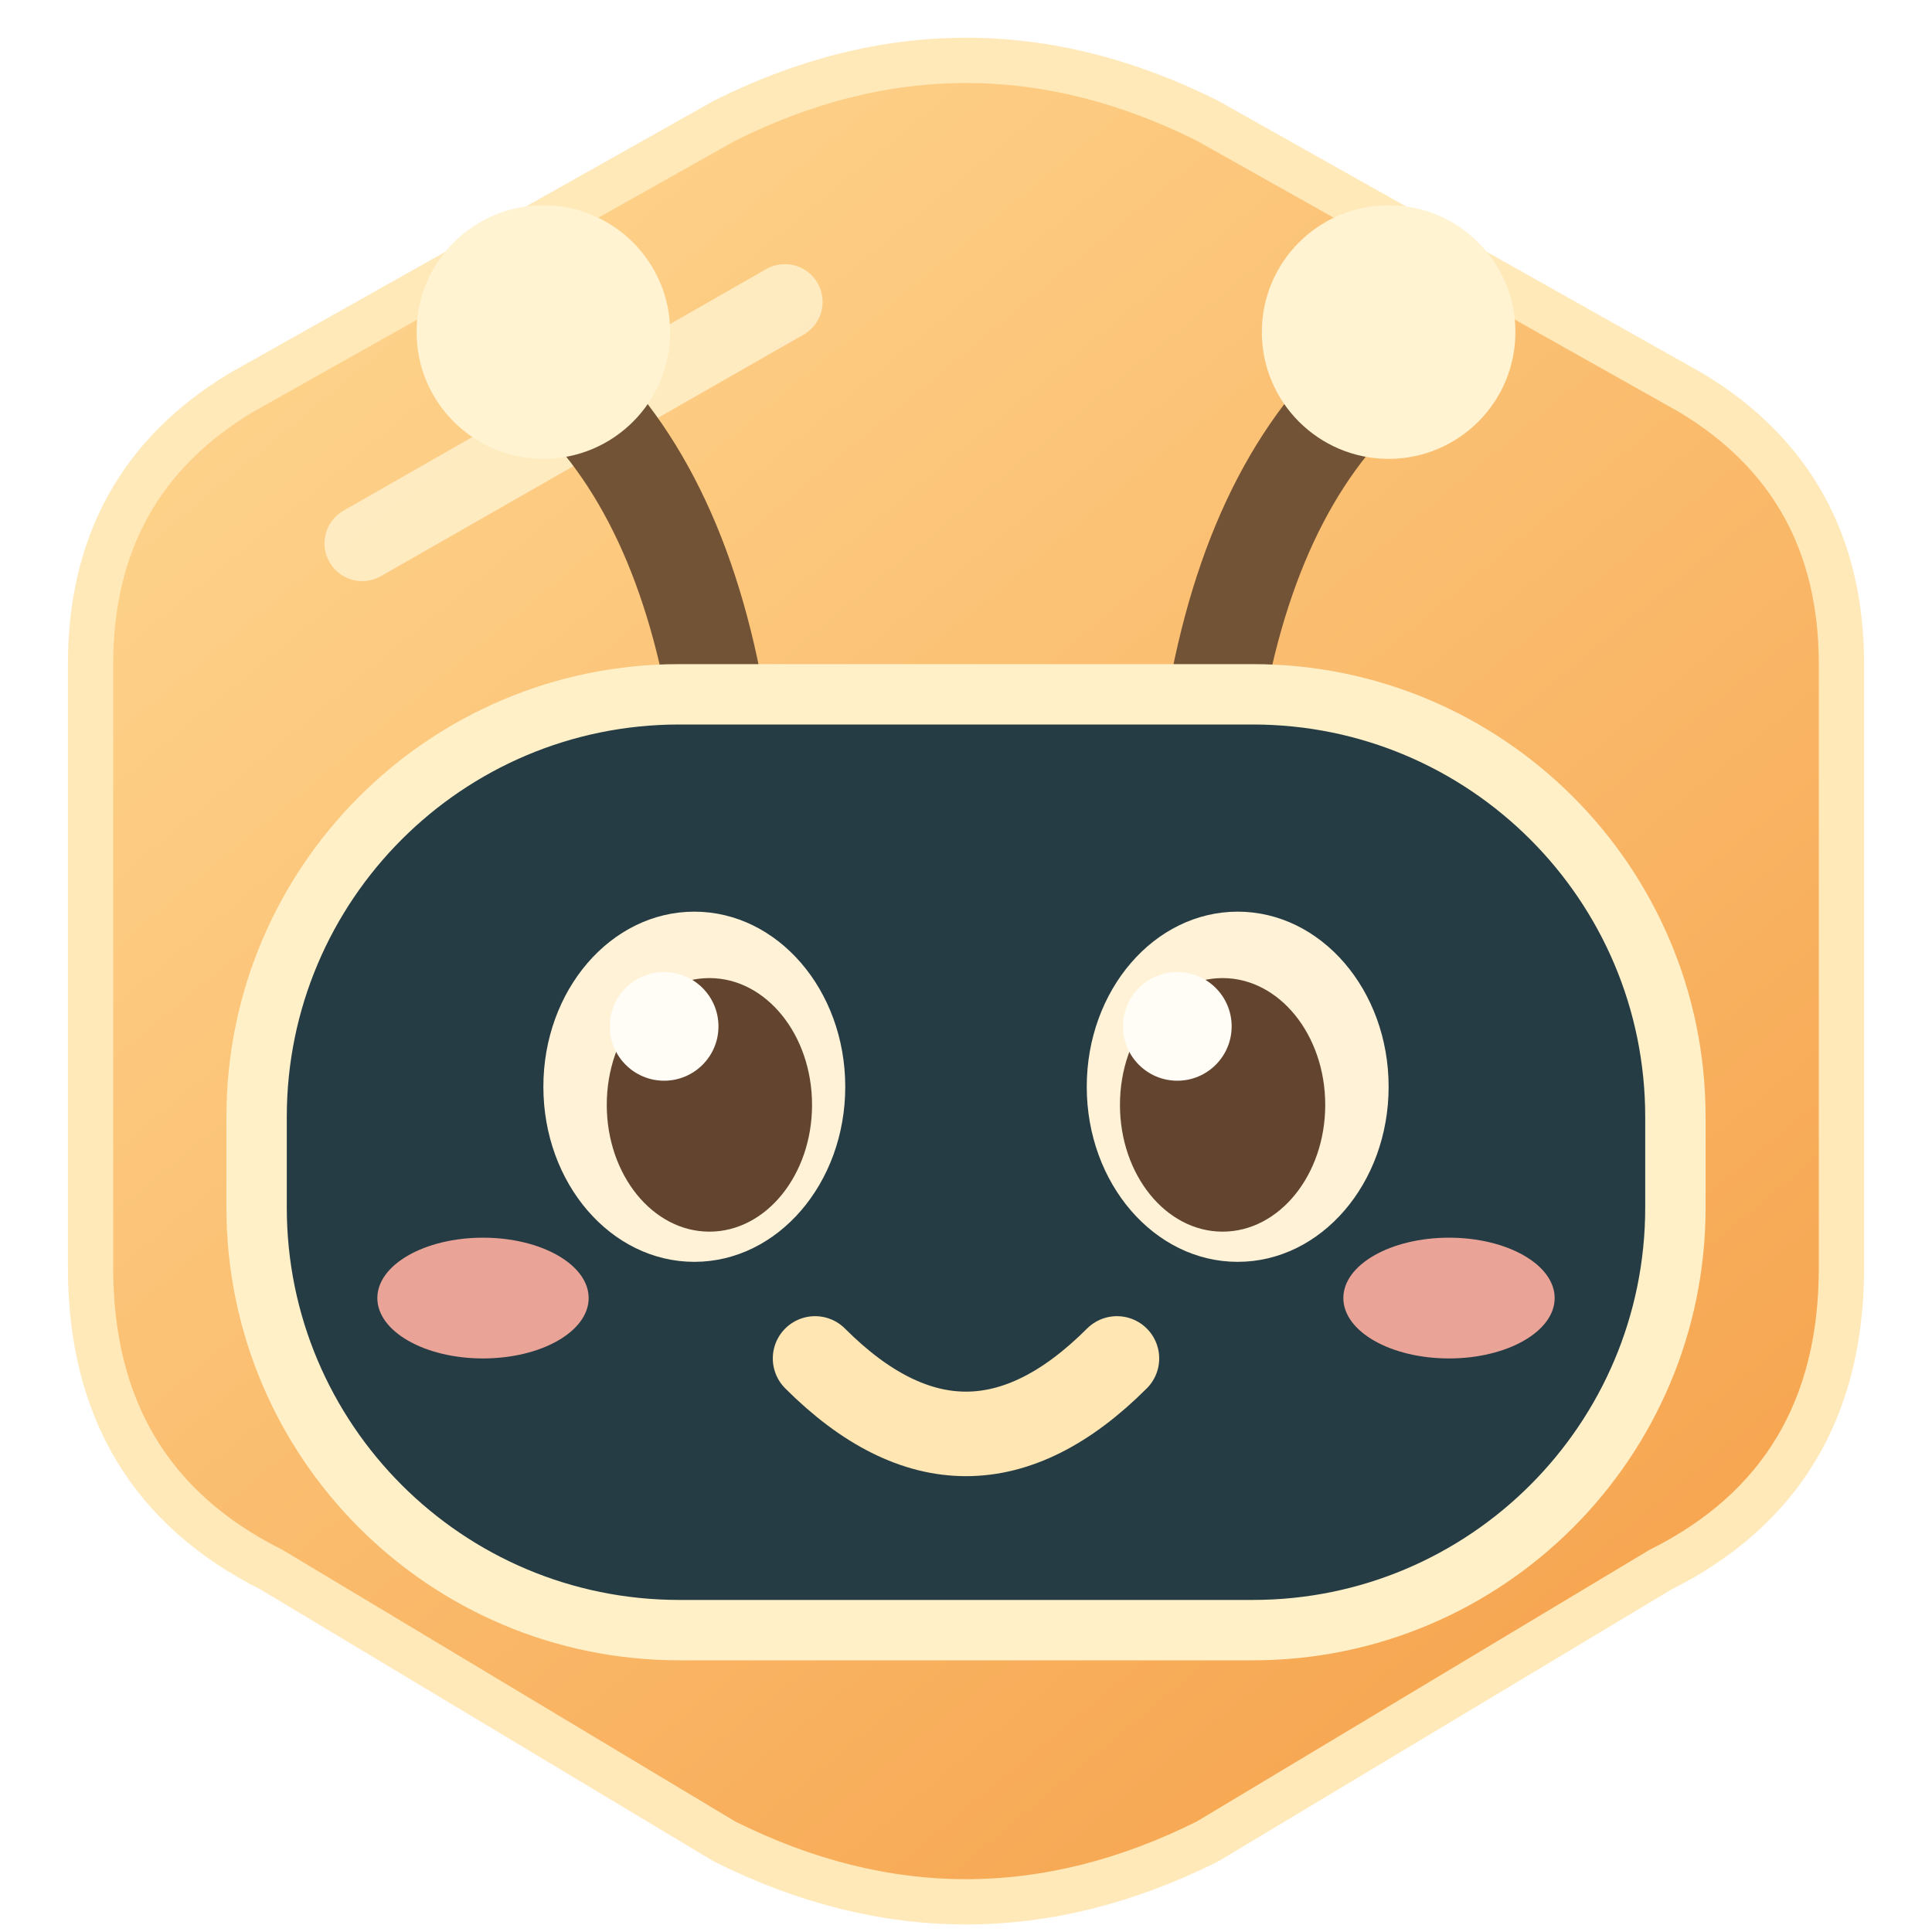
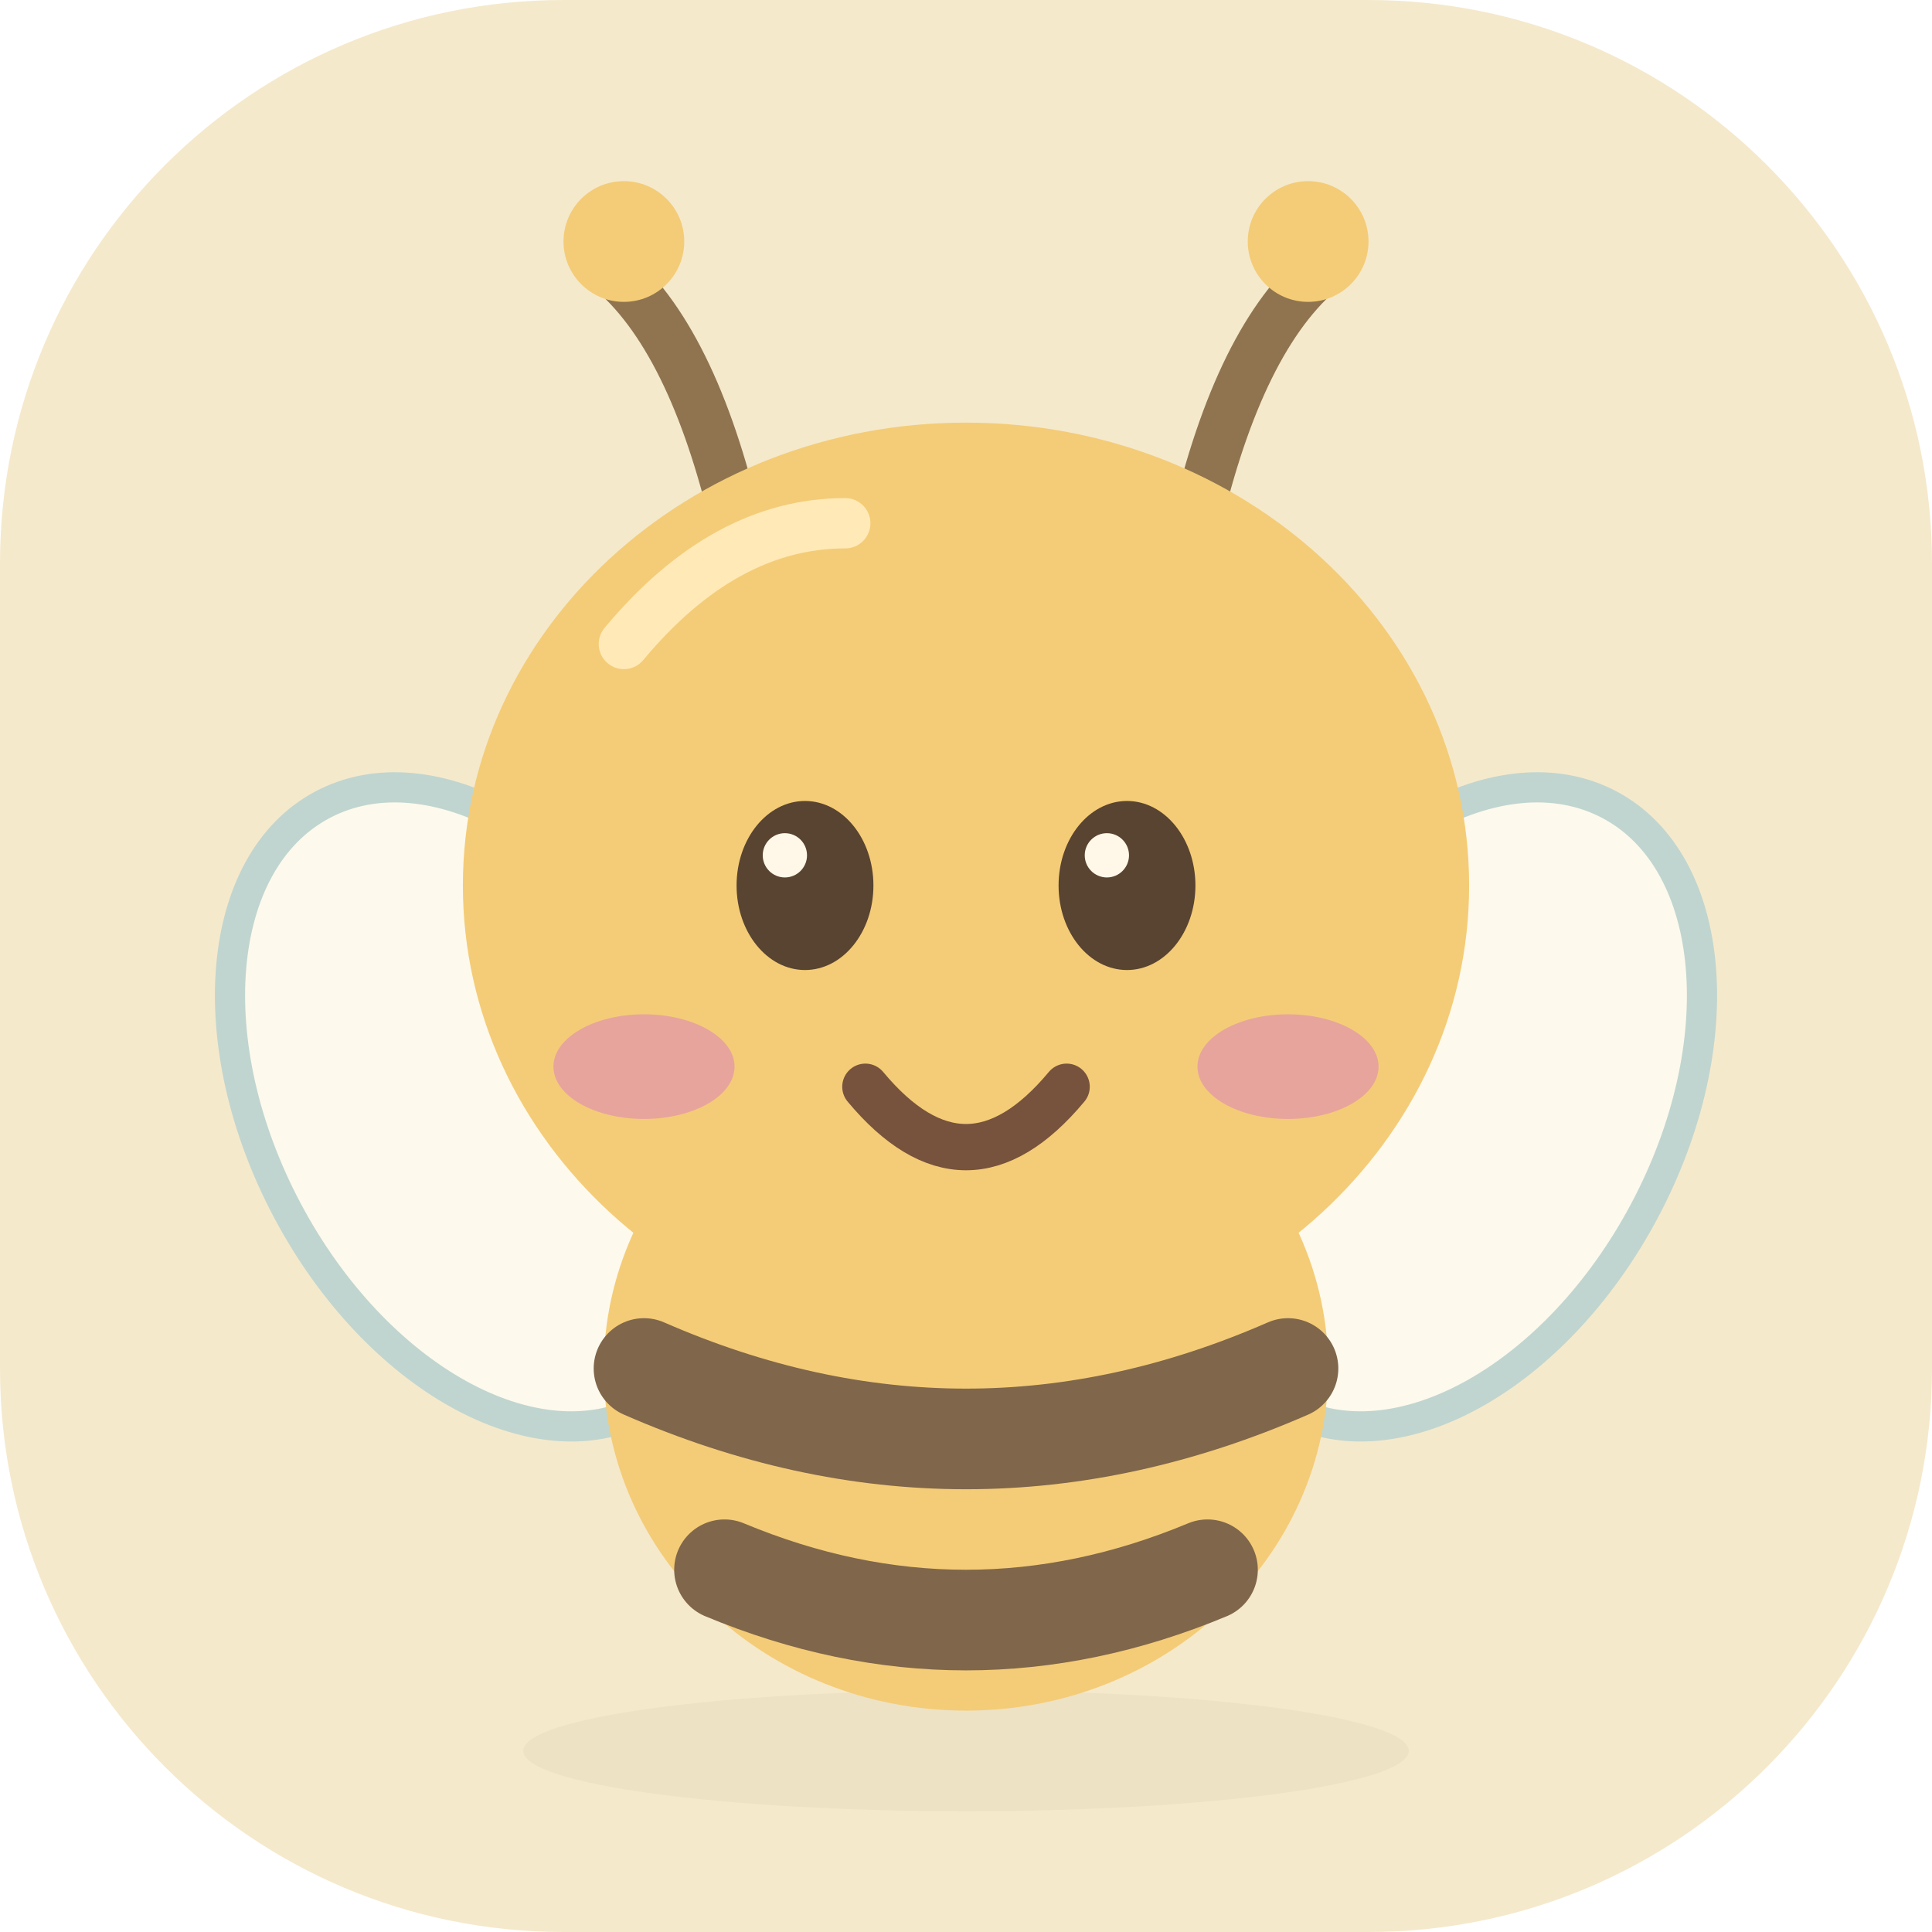
- <svg xmlns="http://www.w3.org/2000/svg" viewBox="0 0 64 64">
-   <defs>
-     <linearGradient id="honey" x2=".8" y2="1">
-       <stop stop-color="#ffda95" />
-       <stop offset="1" stop-color="#f6a34d" />
-     </linearGradient>
-   </defs>
-   <path d="M24 4q8-4 16 0l16 9q5 3 5 9v20q0 7-6 10l-15 9q-8 4-16 0L9 52q-6-3-6-10V22q0-6 5-9Z" fill="url(#honey)" stroke="#ffe9b9" stroke-width="1.5" />
-   <path d="M12 18 26 10" fill="none" stroke="#fff2d0" stroke-width="2.5" stroke-linecap="round" opacity=".8" />
-   <path d="M24 25q-1-8-5-12m21 12q1-8 5-12" fill="none" stroke="#735335" stroke-width="3.2" stroke-linecap="round" />
-   <circle cx="18" cy="11" r="4.2" fill="#fff3d2" />
-   <circle cx="46" cy="11" r="4.2" fill="#fff3d2" />
-   <rect x="8.5" y="23" width="47" height="31" rx="14" fill="#263c45" stroke="#fff0c8" stroke-width="2" />
-   <ellipse cx="23" cy="36" rx="5" ry="5.8" fill="#fff2d7" />
-   <ellipse cx="41" cy="36" rx="5" ry="5.8" fill="#fff2d7" />
-   <ellipse cx="23.5" cy="36.6" rx="3.4" ry="4.2" fill="#63452f" />
-   <ellipse cx="40.5" cy="36.6" rx="3.4" ry="4.2" fill="#63452f" />
-   <circle cx="22" cy="34" r="1.8" fill="#fffdf5" />
-   <circle cx="39" cy="34" r="1.8" fill="#fffdf5" />
-   <path d="M27 45q5 5 10 0" fill="none" stroke="#ffe6b2" stroke-width="2.8" stroke-linecap="round" />
-   <ellipse cx="16" cy="43" rx="3.5" ry="2" fill="#eaa497" />
-   <ellipse cx="48" cy="43" rx="3.5" ry="2" fill="#eaa497" />
+ <svg xmlns="http://www.w3.org/2000/svg" viewBox="0 0 96 96">
+   <rect x="0" y="0" width="96" height="96" rx="28" fill="#f5e9cc" />
+   <ellipse cx="48" cy="87" rx="22" ry="3" fill="#6b58420c" />
+   <ellipse cx="24" cy="55" rx="11" ry="17" transform="rotate(-28 24 55)" fill="#fdf9ed" stroke="#c0d5cf" stroke-width="1.5" />
+   <ellipse cx="72" cy="55" rx="11" ry="17" transform="rotate(28 72 55)" fill="#fdf9ed" stroke="#c0d5cf" stroke-width="1.5" />
+   <ellipse cx="48" cy="68" rx="18" ry="17" fill="#f4cc77" />
+   <path d="M32 68q16 7 32 0m-28 10q12 5 24 0" fill="none" stroke="#80664a" stroke-width="5" stroke-linecap="round" stroke-linejoin="round" />
+   <path d="M37 28q-2-10-6-14m28 14q2-10 6-14" fill="none" stroke="#8f744f" stroke-width="2.5" stroke-linecap="round" stroke-linejoin="round" />
+   <ellipse cx="31" cy="12" rx="3" ry="3" fill="#f4cc77" />
+   <ellipse cx="65" cy="12" rx="3" ry="3" fill="#f4cc77" />
+   <ellipse cx="48" cy="44" rx="25" ry="23" fill="#f4cc77" />
+   <path d="M31 32q5-6 11-6" fill="none" stroke="#ffe9b7" stroke-width="2.5" stroke-linecap="round" stroke-linejoin="round" />
+   <ellipse cx="40" cy="44" rx="3.4" ry="4.2" fill="#594331" />
+   <ellipse cx="39" cy="42.5" rx="1.1" ry="1.1" fill="#fff8e8" />
+   <ellipse cx="56" cy="44" rx="3.4" ry="4.2" fill="#594331" />
+   <ellipse cx="55" cy="42.5" rx="1.1" ry="1.1" fill="#fff8e8" />
+   <ellipse cx="32" cy="53" rx="4.5" ry="2.6" fill="#e7a49c" />
+   <ellipse cx="64" cy="53" rx="4.5" ry="2.6" fill="#e7a49c" />
+   <path d="M43 54q5 6 10 0" fill="none" stroke="#77523c" stroke-width="2.3" stroke-linecap="round" stroke-linejoin="round" />
</svg>
